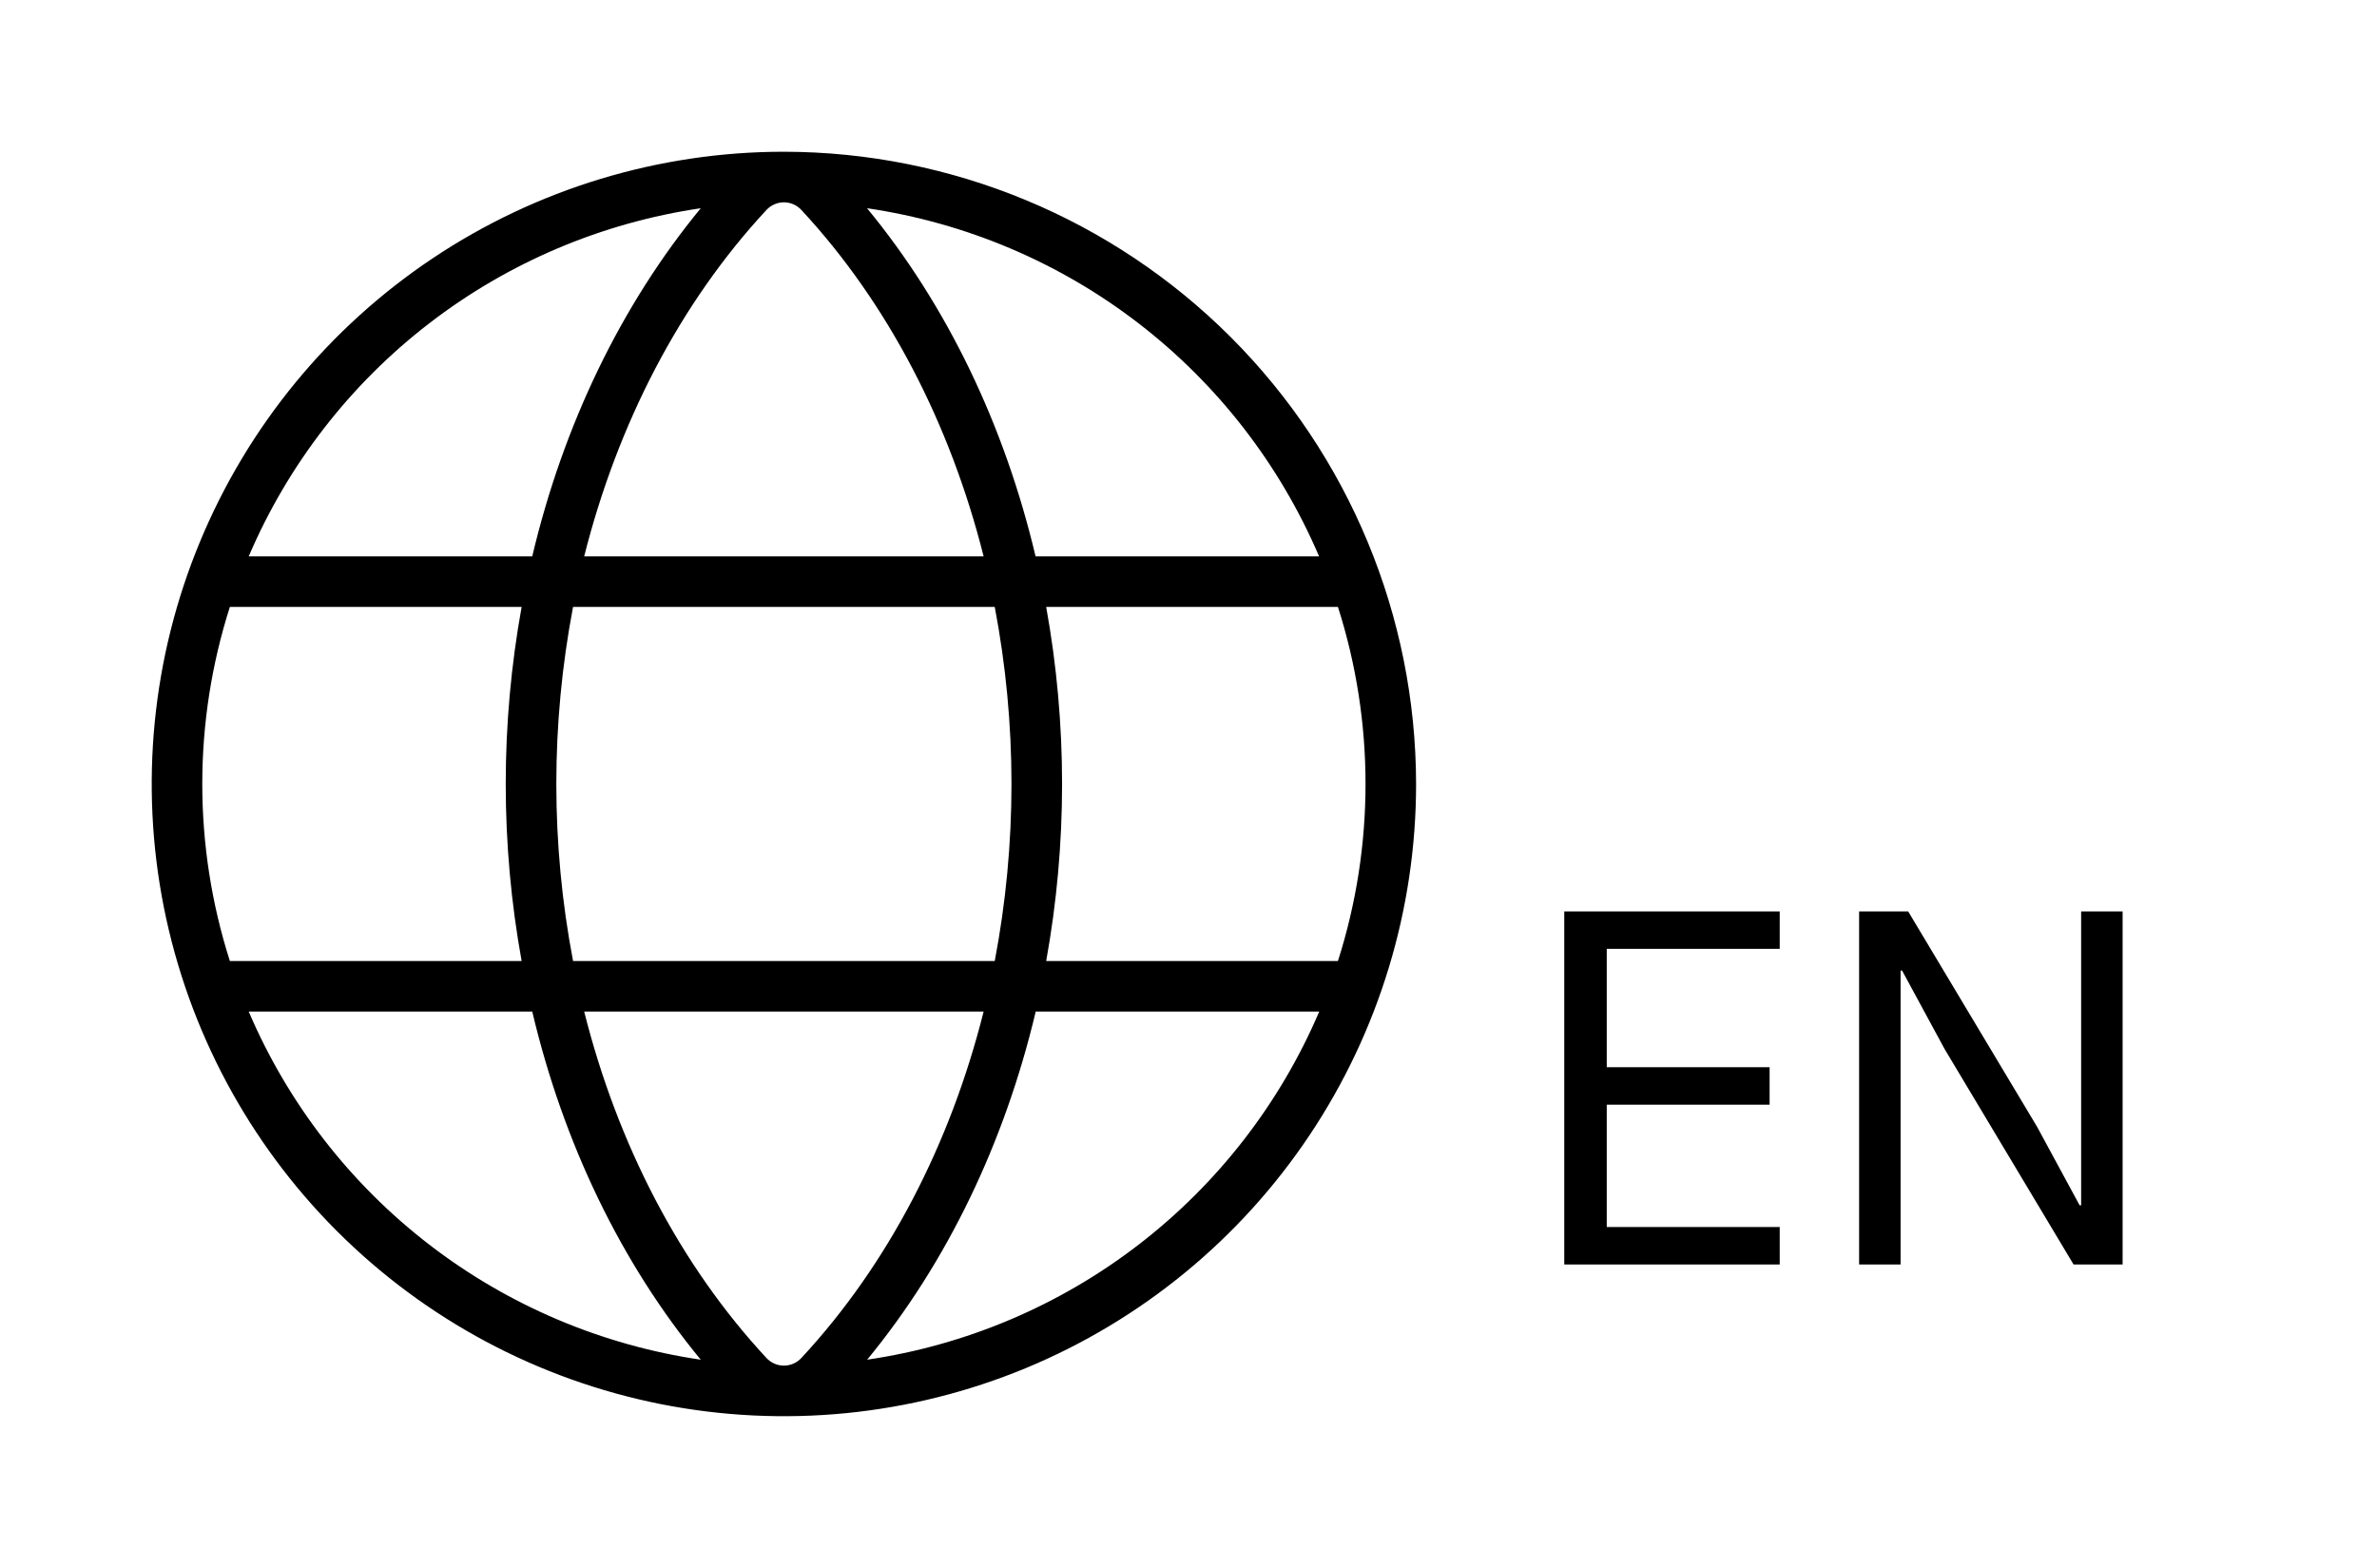
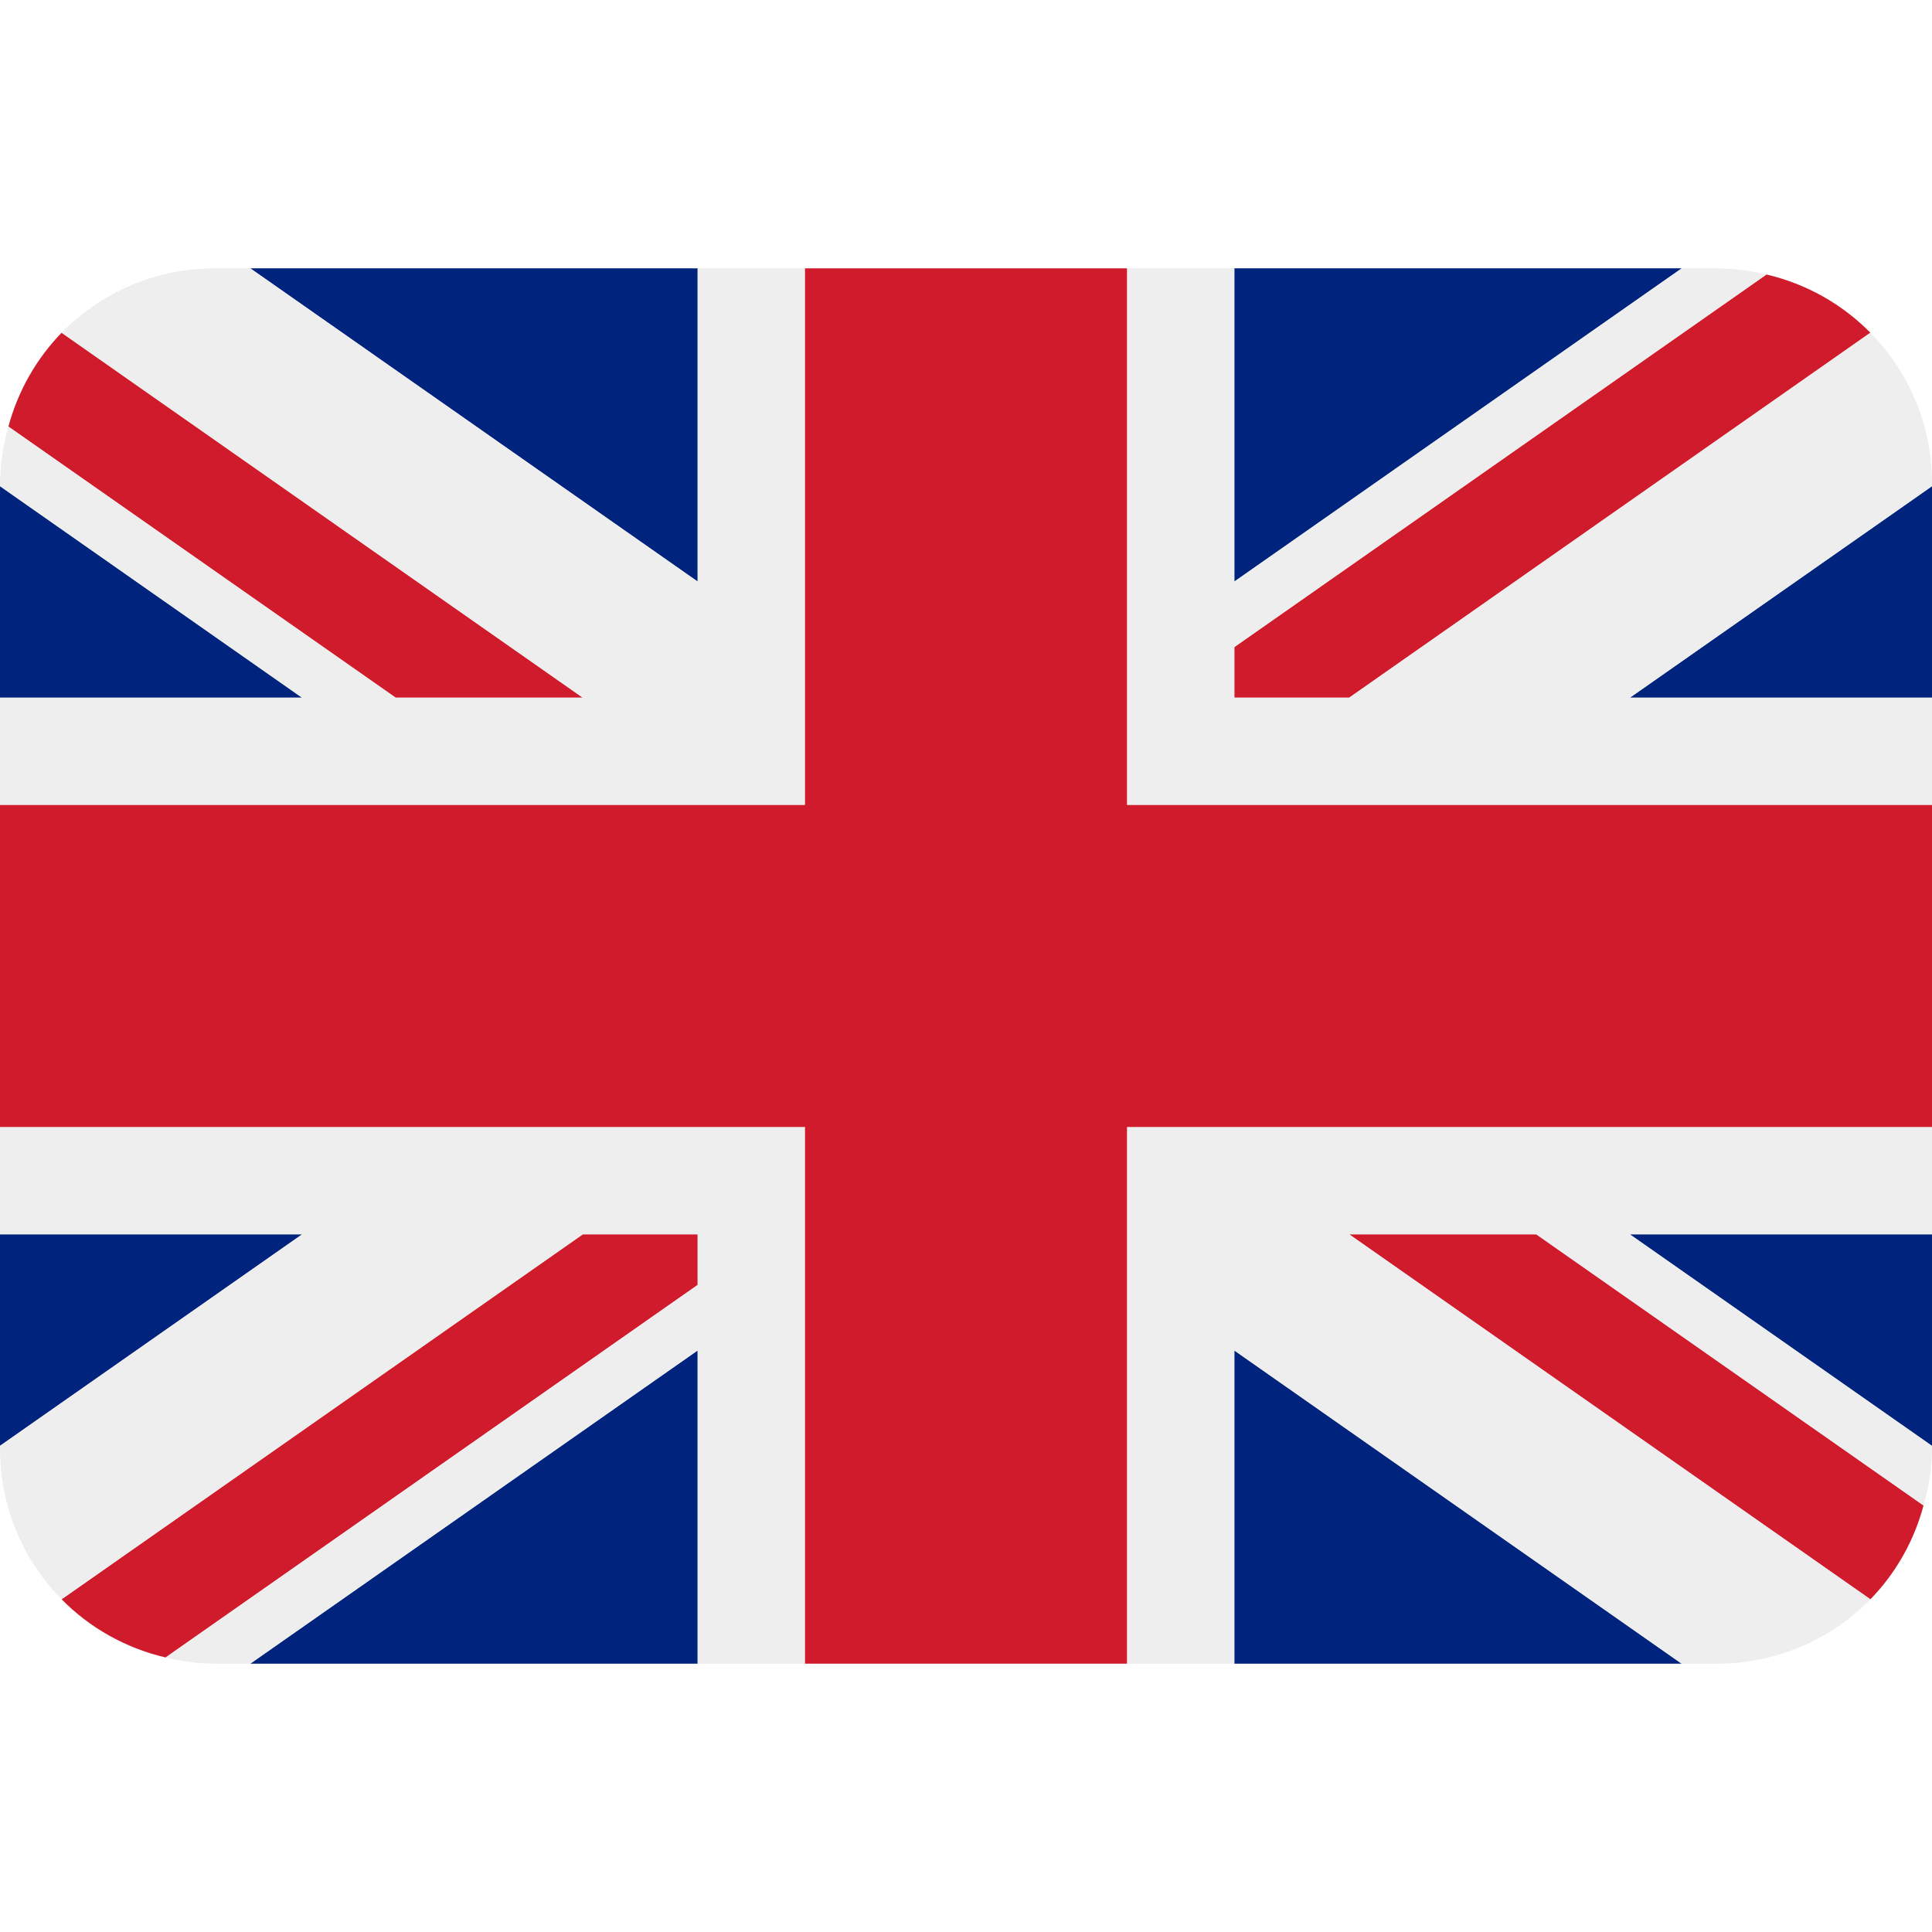
- <svg xmlns="http://www.w3.org/2000/svg" width="47" height="31" viewBox="0 0 47 31" fill="none">
-   <path d="M15.5 3C13.028 3 10.611 3.733 8.555 5.107C6.5 6.48 4.898 8.432 3.952 10.716C3.005 13.001 2.758 15.514 3.24 17.939C3.723 20.363 4.913 22.591 6.661 24.339C8.409 26.087 10.637 27.277 13.061 27.76C15.486 28.242 18 27.995 20.284 27.049C22.568 26.102 24.52 24.5 25.893 22.445C27.267 20.389 28 17.972 28 15.5C27.996 12.186 26.678 9.009 24.335 6.665C21.991 4.322 18.814 3.004 15.5 3ZM26.455 19H20.686C21.105 16.685 21.105 14.315 20.686 12H26.455C27.182 14.277 27.182 16.723 26.455 19ZM15.5 27C15.435 27 15.37 26.986 15.31 26.96C15.25 26.933 15.197 26.895 15.152 26.846C13.446 25.009 12.213 22.631 11.551 20H19.449C18.788 22.631 17.554 25.009 15.848 26.846C15.803 26.895 15.75 26.933 15.69 26.96C15.63 26.986 15.565 27 15.5 27ZM11.331 19C10.89 16.688 10.89 14.312 11.331 12H19.669C20.11 14.312 20.11 16.688 19.669 19H11.331ZM15.5 4C15.565 4 15.63 4.014 15.69 4.04C15.75 4.067 15.803 4.105 15.848 4.154C17.554 5.991 18.788 8.375 19.449 11H11.551C12.213 8.375 13.446 5.991 15.152 4.154C15.197 4.105 15.25 4.067 15.31 4.04C15.37 4.014 15.435 4 15.5 4ZM26.082 11H20.476C19.863 8.409 18.726 6.035 17.144 4.117C19.098 4.404 20.947 5.187 22.512 6.392C24.077 7.597 25.306 9.184 26.082 11ZM13.856 4.117C12.277 6.035 11.137 8.409 10.524 11H4.918C5.694 9.184 6.923 7.597 8.488 6.392C10.053 5.187 11.902 4.404 13.856 4.117ZM4.545 12H10.314C9.895 14.315 9.895 16.685 10.314 19H4.545C3.818 16.723 3.818 14.277 4.545 12ZM4.92 20H10.524C11.137 22.591 12.274 24.965 13.856 26.883C11.902 26.596 10.053 25.813 8.488 24.608C6.923 23.403 5.694 21.816 4.918 20H4.92ZM17.146 26.883C18.725 24.965 19.865 22.591 20.479 20H26.085C25.309 21.817 24.079 23.404 22.513 24.609C20.948 25.814 19.099 26.597 17.144 26.883H17.146Z" fill="black" />
-   <path d="M30.93 25V18.02H35.19V18.76H31.77V21.1H34.99V21.84H31.77V24.26H35.19V25H30.93ZM38.45 20.74L37.61 19.19H37.58V25H36.76V18.02H37.73L40.28 22.28L41.12 23.83H41.15V18.02H41.97V25H41L38.45 20.74Z" fill="black" />
+ <svg xmlns="http://www.w3.org/2000/svg" width="24px" height="24px" viewBox="0 0 36 36" aria-hidden="true" role="img" class="iconify iconify--twemoji" preserveAspectRatio="xMidYMid meet">
+   <path fill="#00247D" d="M0 9.059V13h5.628zM4.664 31H13v-5.837zM23 25.164V31h8.335zM0 23v3.941L5.63 23zM31.337 5H23v5.837zM36 26.942V23h-5.631zM36 13V9.059L30.371 13zM13 5H4.664L13 10.837z" />
+   <path fill="#CF1B2B" d="M25.14 23l9.712 6.801a3.977 3.977 0 0 0 .99-1.749L28.627 23H25.14zM13 23h-2.141l-9.711 6.8c.521.53 1.189.909 1.938 1.085L13 23.943V23zm10-10h2.141l9.711-6.8a3.988 3.988 0 0 0-1.937-1.085L23 12.057V13zm-12.141 0L1.148 6.2a3.994 3.994 0 0 0-.991 1.749L7.372 13h3.487z" />
+   <path fill="#EEE" d="M36 21H21v10h2v-5.836L31.335 31H32a3.99 3.99 0 0 0 2.852-1.199L25.14 23h3.487l7.215 5.052c.093-.337.158-.686.158-1.052v-.058L30.369 23H36v-2zM0 21v2h5.63L0 26.941V27c0 1.091.439 2.078 1.148 2.8l9.711-6.8H13v.943l-9.914 6.941c.294.07.598.116.914.116h.664L13 25.163V31h2V21H0zM36 9a3.983 3.983 0 0 0-1.148-2.8L25.141 13H23v-.943l9.915-6.942A4.001 4.001 0 0 0 32 5h-.663L23 10.837V5h-2v10h15v-2h-5.629L36 9.059V9zM13 5v5.837L4.664 5H4a3.985 3.985 0 0 0-2.852 1.2l9.711 6.8H7.372L.157 7.949A3.968 3.968 0 0 0 0 9v.059L5.628 13H0v2h15V5h-2z" />
+   <path fill="#CF1B2B" d="M21 15V5h-6v10H0v6h15v10h6V21h15v-6z" />
</svg>
